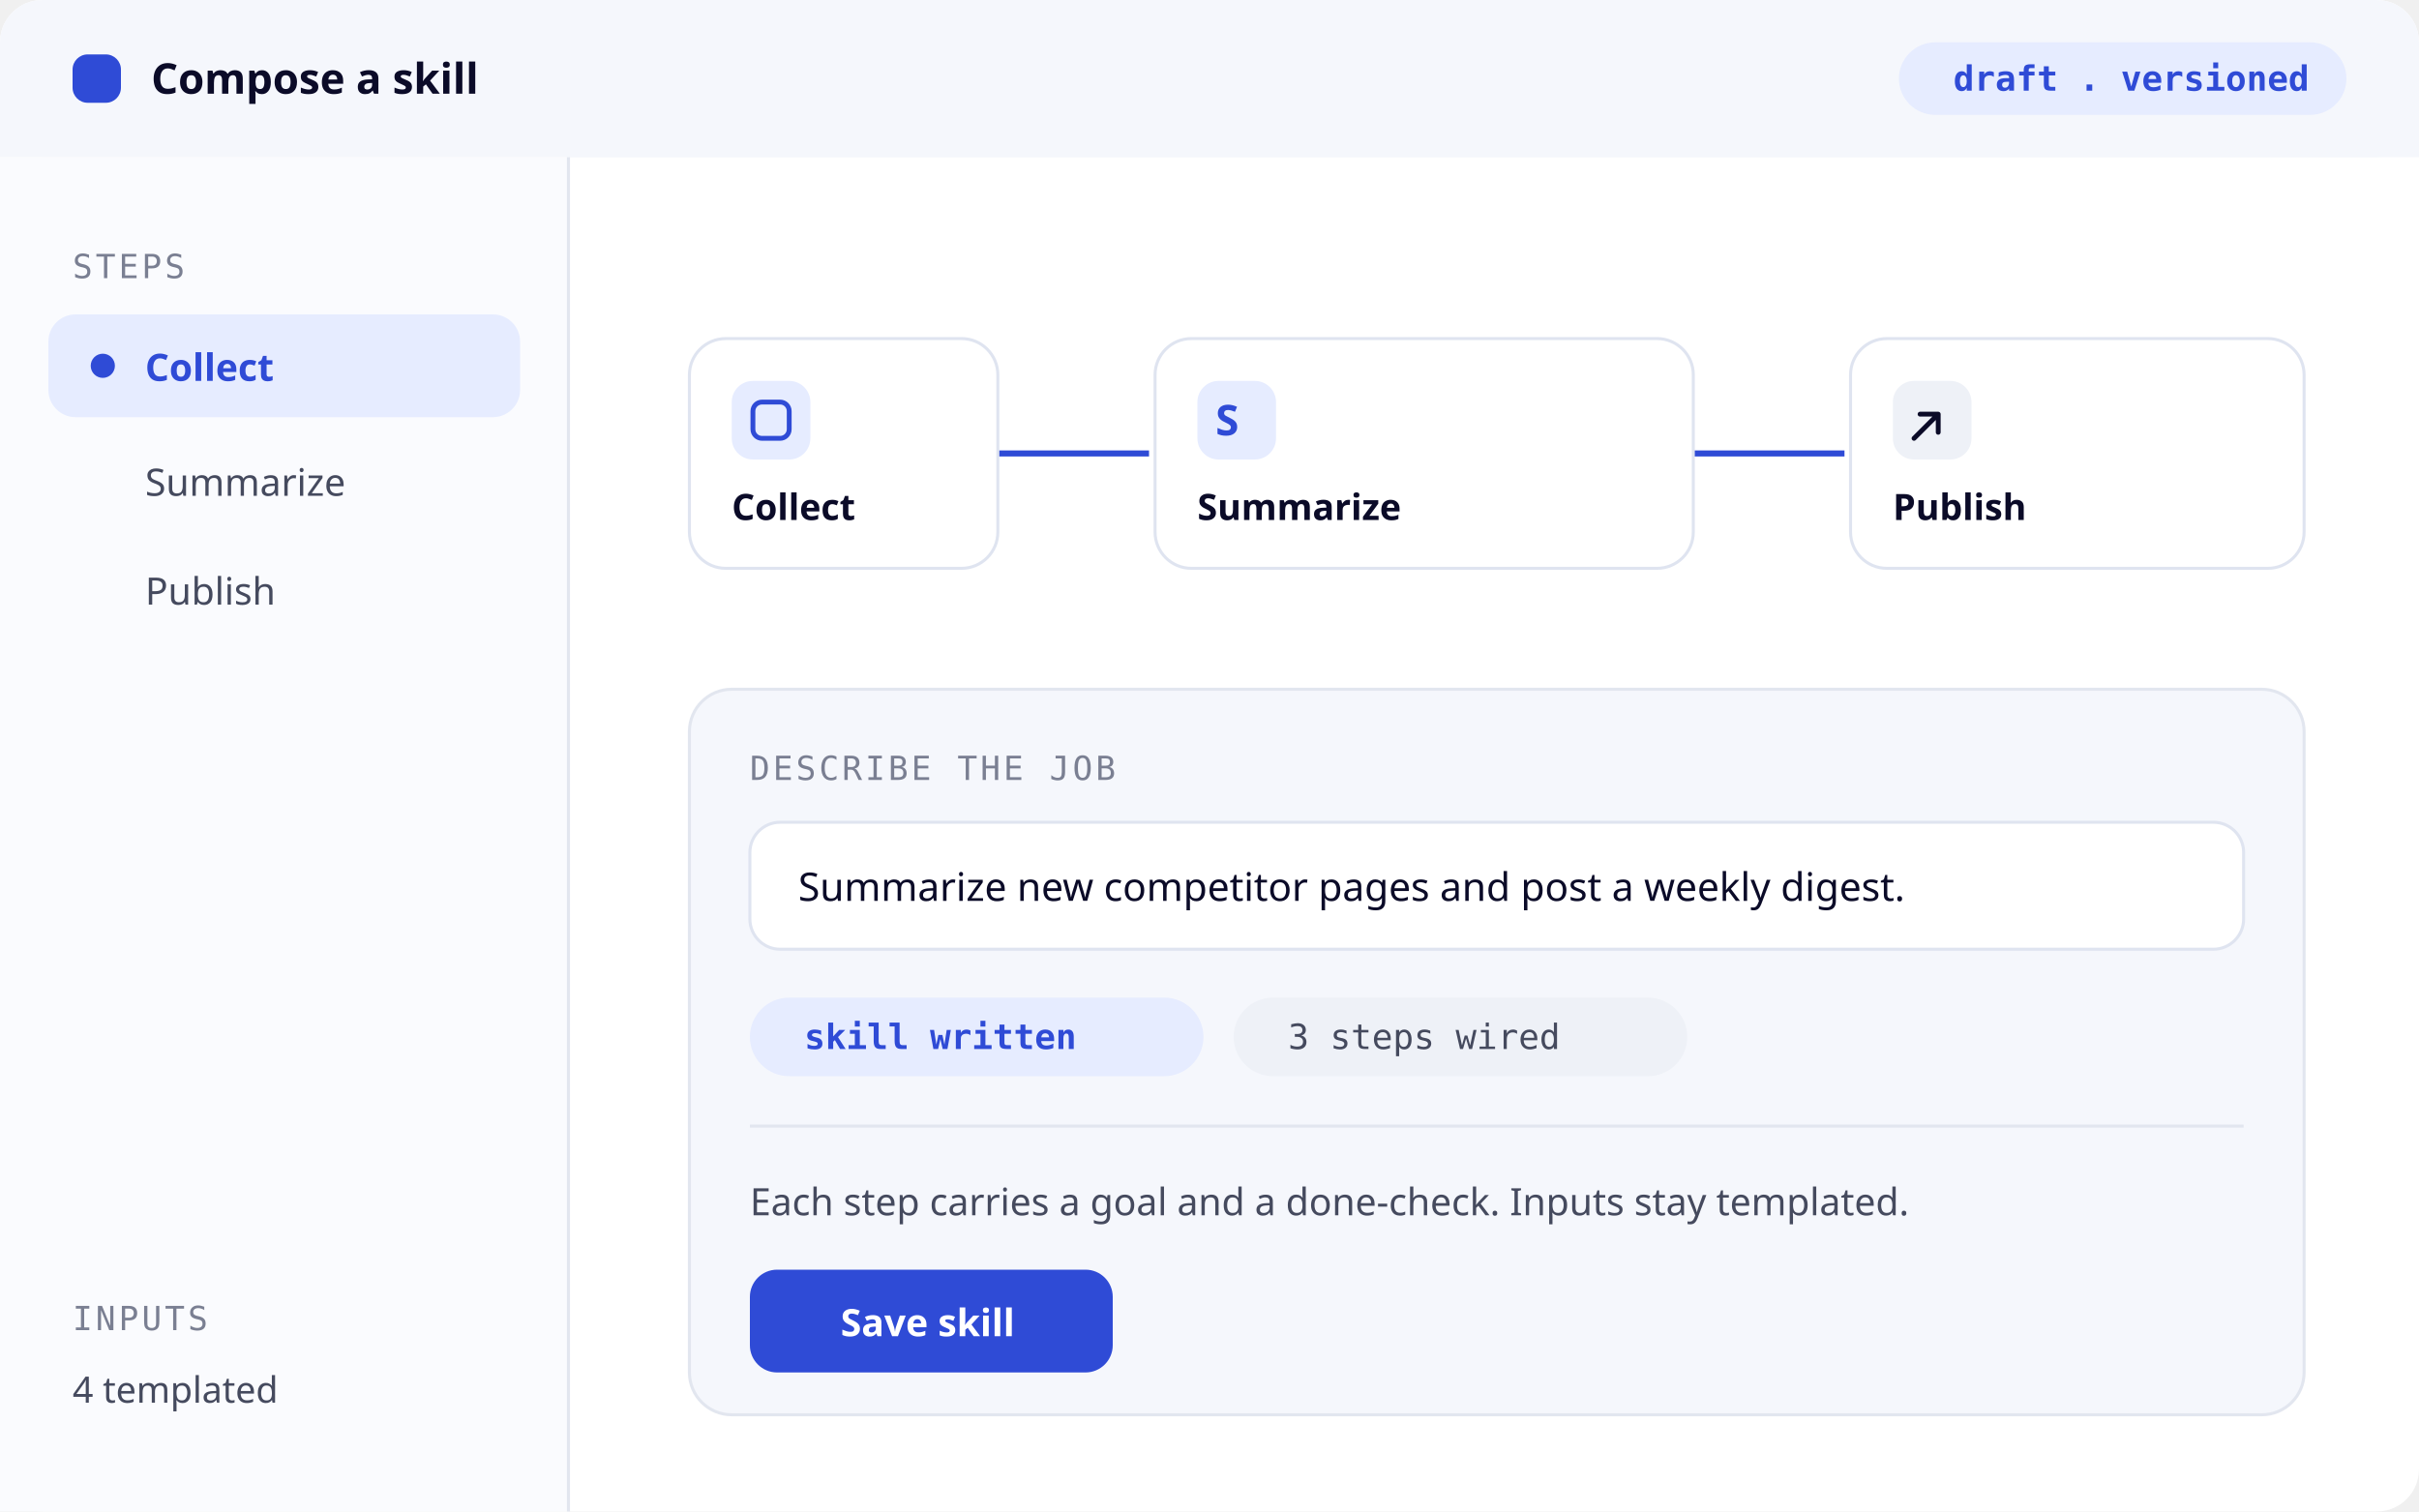
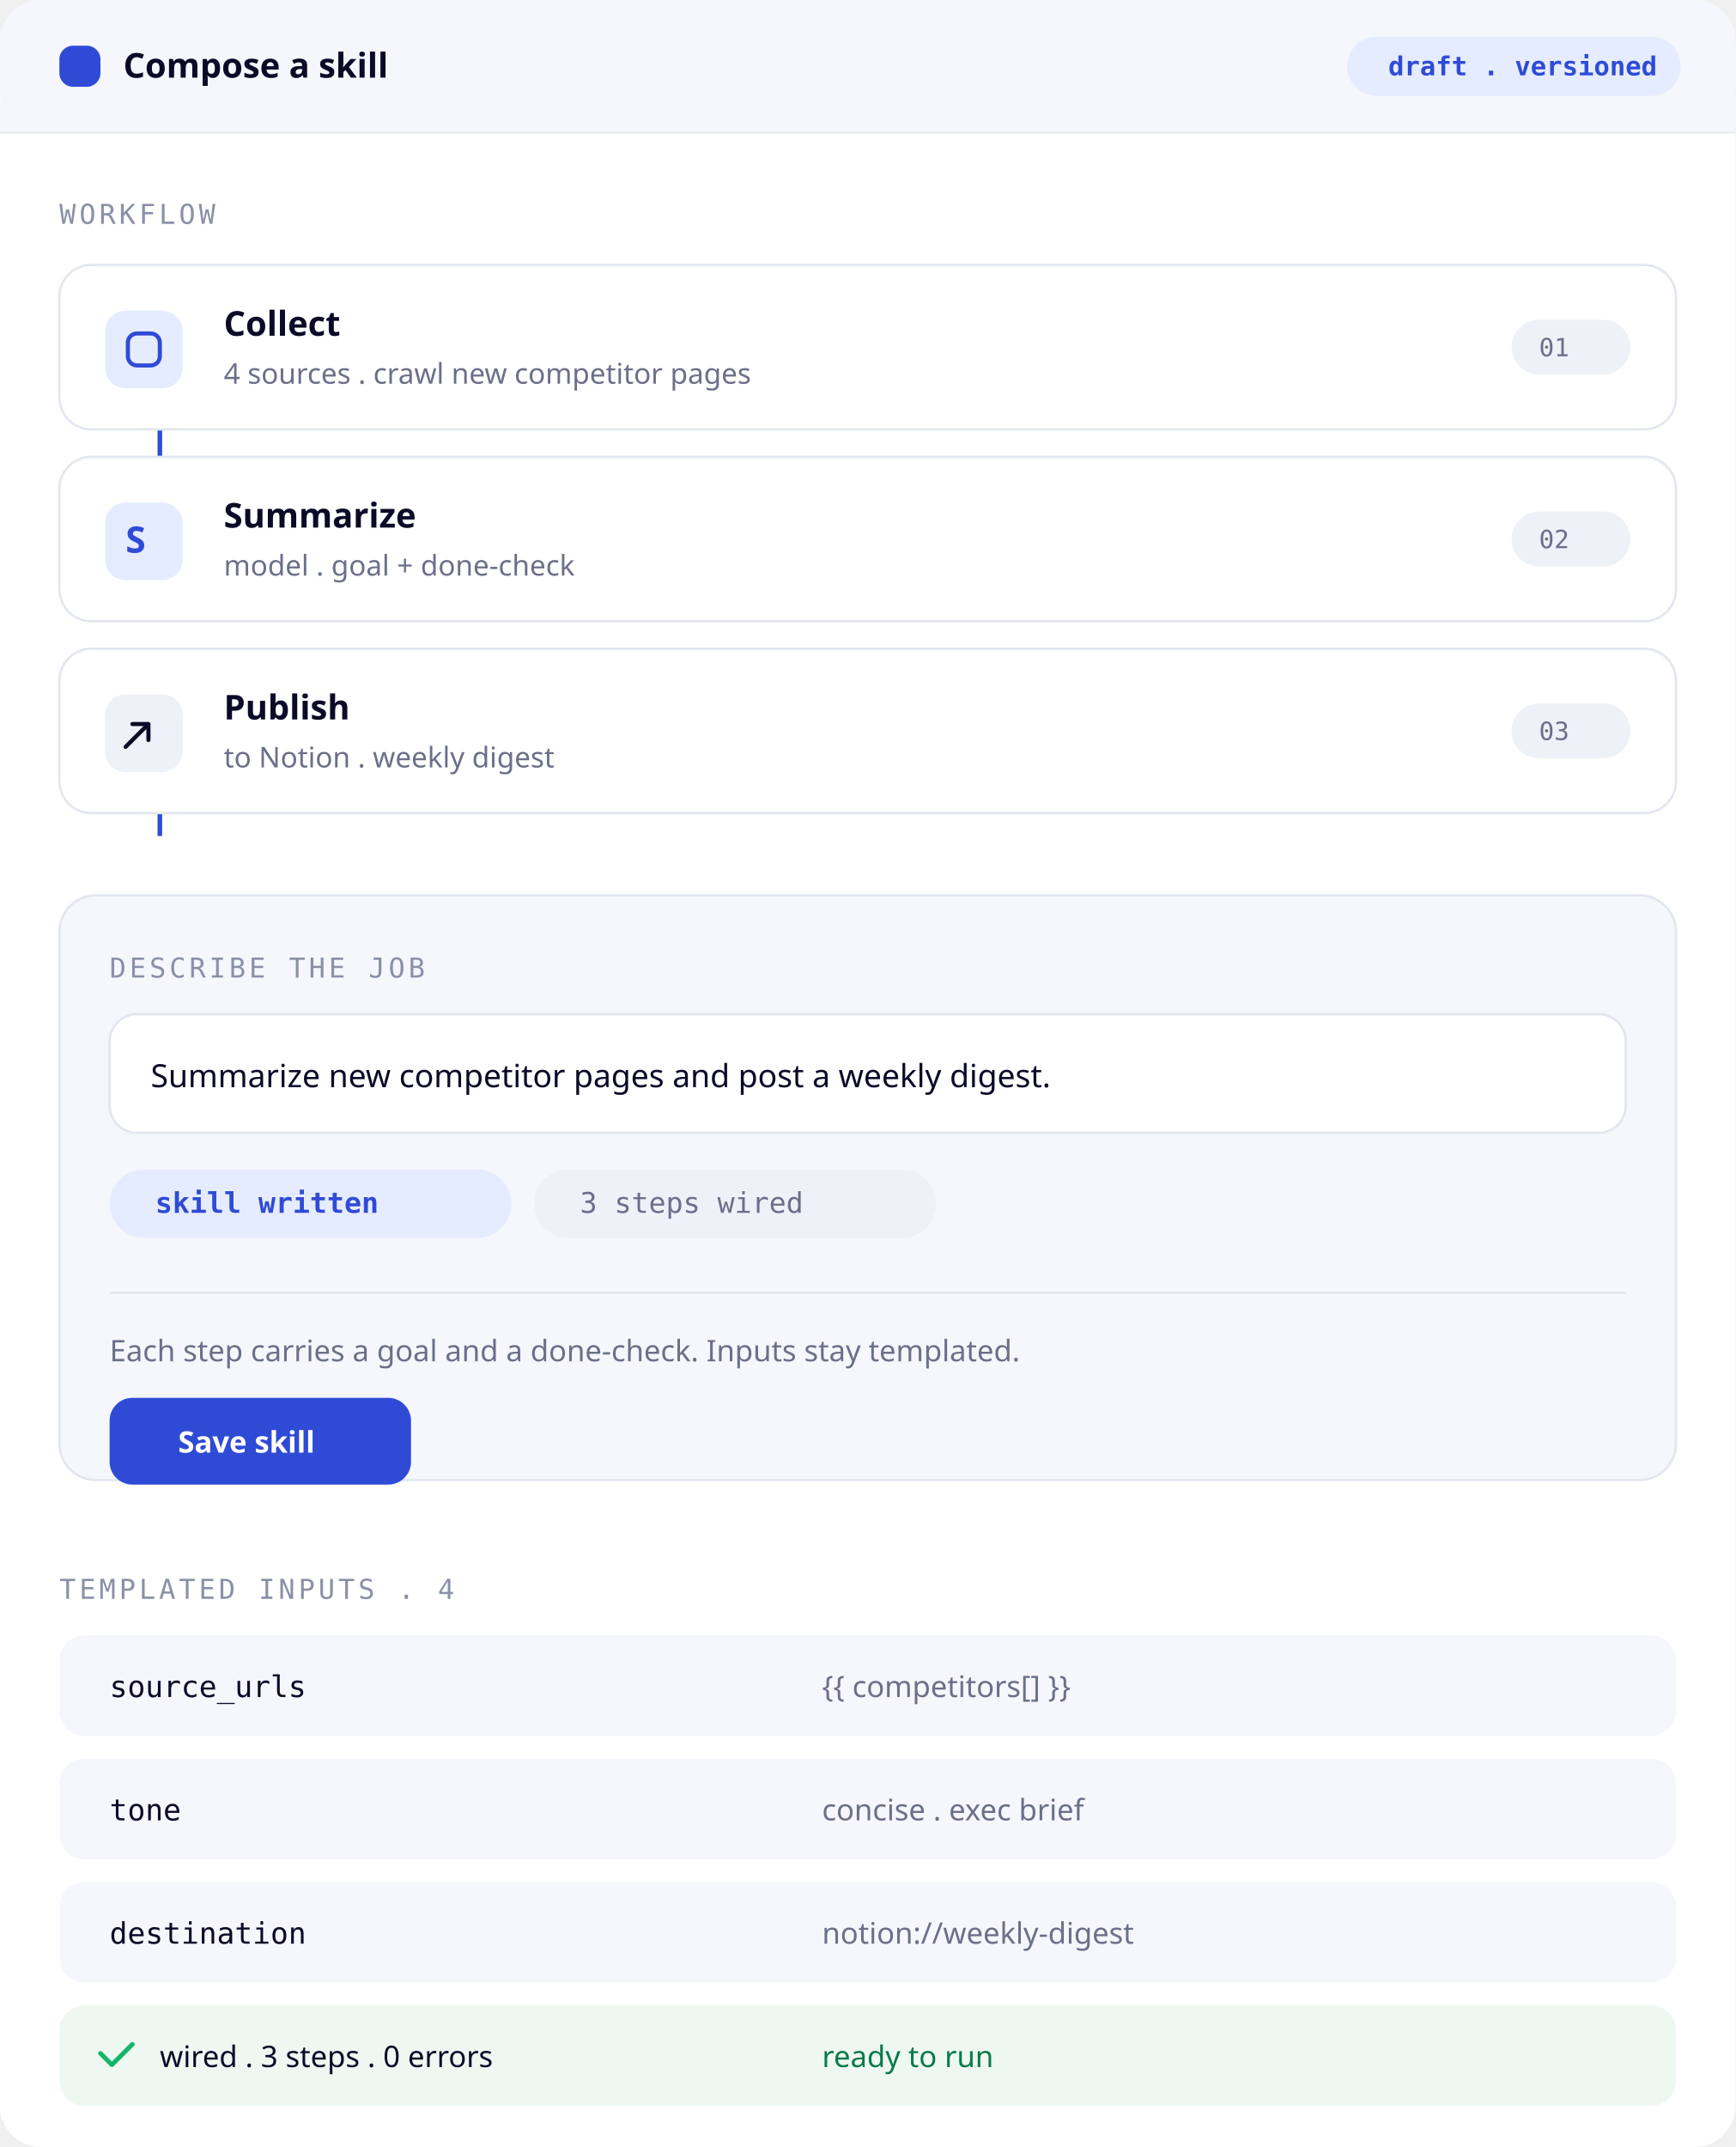
- <svg xmlns="http://www.w3.org/2000/svg" viewBox="0 0 800 500" font-family="'General Sans',system-ui,sans-serif">
-   <rect width="800" height="500" rx="14" fill="#ffffff" />
-   <rect x="0" y="0" width="800" height="52" rx="14" fill="#f5f7fc" />
-   <rect x="0" y="38" width="800" height="14" fill="#f5f7fc" />
-   <rect x="24" y="18" width="16" height="16" rx="5" fill="#2f4bd6" />
-   <text x="50" y="31" fill="#0b0b28" font-size="14" font-weight="600">Compose a skill</text>
-   <rect x="628" y="14" width="148" height="24" rx="12" fill="#e6ecff" />
-   <text x="646" y="30" fill="#2f4bd6" font-size="11.5" font-weight="600" font-family="'JetBrains Mono',monospace">draft . versioned</text>
-   <rect x="0" y="52" width="188" height="448" fill="#fafbfe" />
-   <line x1="188" y1="52" x2="188" y2="500" stroke="#e2e6ef" />
-   <text x="24" y="92" fill="#7a7f92" font-size="11" font-family="'JetBrains Mono',monospace" letter-spacing="1">STEPS</text>
-   <rect x="16" y="104" width="156" height="34" rx="9" fill="#e6ecff" />
-   <circle cx="34" cy="121" r="4" fill="#2f4bd6" />
-   <text x="48" y="126" fill="#2f4bd6" font-size="12.5" font-weight="600">Collect</text>
-   <text x="48" y="164" fill="#454a5e" font-size="12.5">Summarize</text>
-   <text x="48" y="200" fill="#454a5e" font-size="12.5">Publish</text>
-   <text x="24" y="440" fill="#7a7f92" font-size="11" font-family="'JetBrains Mono',monospace" letter-spacing="1">INPUTS</text>
-   <text x="24" y="464" fill="#454a5e" font-size="12">4 templated</text>
-   <line x1="330" y1="150" x2="380" y2="150" stroke="#2f4bd6" stroke-width="2" />
-   <line x1="560" y1="150" x2="610" y2="150" stroke="#2f4bd6" stroke-width="2" />
-   <rect x="228" y="112" width="102" height="76" rx="12" fill="#ffffff" stroke="#dfe4f0" />
-   <rect x="242" y="126" width="26" height="26" rx="7" fill="#e6ecff" />
-   <rect x="249" y="133" width="12" height="12" rx="3" fill="none" stroke="#2f4bd6" stroke-width="1.6" />
-   <text x="242" y="172" fill="#0b0b28" font-size="12" font-weight="600">Collect</text>
-   <rect x="382" y="112" width="178" height="76" rx="12" fill="#ffffff" stroke="#dfe4f0" />
-   <rect x="396" y="126" width="26" height="26" rx="7" fill="#e6ecff" />
-   <text x="402" y="144" fill="#2f4bd6" font-size="14" font-weight="700">S</text>
-   <text x="396" y="172" fill="#0b0b28" font-size="12" font-weight="600">Summarize</text>
-   <rect x="612" y="112" width="150" height="76" rx="12" fill="#ffffff" stroke="#dfe4f0" />
-   <rect x="626" y="126" width="26" height="26" rx="7" fill="#eef1f7" />
-   <path d="M633 145l8-8m0 0h-6m6 0v6" stroke="#0b0b28" stroke-width="1.6" fill="none" stroke-linecap="round" />
-   <text x="626" y="172" fill="#0b0b28" font-size="12" font-weight="600">Publish</text>
-   <rect x="228" y="228" width="534" height="240" rx="14" fill="#f5f7fc" stroke="#e2e6ef" />
-   <text x="248" y="258" fill="#7a7f92" font-size="11" font-family="'JetBrains Mono',monospace" letter-spacing="1">DESCRIBE THE JOB</text>
-   <rect x="248" y="272" width="494" height="42" rx="10" fill="#ffffff" stroke="#dfe4f0" />
-   <text x="264" y="298" fill="#0b0b28" font-size="13">Summarize new competitor pages and post a weekly digest.</text>
-   <rect x="248" y="330" width="150" height="26" rx="13" fill="#e6ecff" />
-   <text x="266" y="347" fill="#2f4bd6" font-size="11.5" font-weight="600" font-family="'JetBrains Mono',monospace">skill written</text>
-   <rect x="408" y="330" width="150" height="26" rx="13" fill="#eef1f7" />
-   <text x="426" y="347" fill="#454a5e" font-size="11.5" font-family="'JetBrains Mono',monospace">3 steps wired</text>
-   <rect x="248" y="372" width="494" height="1" fill="#e2e6ef" />
-   <text x="248" y="402" fill="#454a5e" font-size="12.5">Each step carries a goal and a done-check. Inputs stay templated.</text>
-   <rect x="248" y="420" width="120" height="34" rx="9" fill="#2f4bd6" />
-   <text x="278" y="442" fill="#fff" font-size="12.5" font-weight="600">Save skill</text>
+ <svg xmlns="http://www.w3.org/2000/svg" viewBox="0 0 760 940" font-family="'General Sans',system-ui,sans-serif">
+   <rect width="760" height="940" rx="18" fill="#ffffff" />
+   <rect x="0" y="0" width="760" height="58" rx="18" fill="#f5f7fc" />
+   <rect x="0" y="44" width="760" height="14" fill="#f5f7fc" />
+   <rect x="26" y="20" width="18" height="18" rx="6" fill="#2f4bd6" />
+   <text x="54" y="34" fill="#0b0b28" font-size="15" font-weight="600">Compose a skill</text>
+   <rect x="590" y="16" width="146" height="26" rx="13" fill="#e6ecff" />
+   <text x="608" y="33" fill="#2f4bd6" font-size="11.5" font-weight="600" font-family="'JetBrains Mono',monospace">draft . versioned</text>
+   <line x1="0" y1="58" x2="760" y2="58" stroke="#eceef4" />
+   <text x="26" y="98" fill="#8a90a6" font-size="12" font-family="'JetBrains Mono',monospace" letter-spacing="1.5">WORKFLOW</text>
+   <line x1="70" y1="150" x2="70" y2="232" stroke="#2f4bd6" stroke-width="2" />
+   <line x1="70" y1="284" x2="70" y2="366" stroke="#2f4bd6" stroke-width="2" />
+   <rect x="26" y="116" width="708" height="72" rx="14" fill="#ffffff" stroke="#e2e6ef" />
+   <rect x="46" y="136" width="34" height="34" rx="9" fill="#e6ecff" />
+   <rect x="56" y="146" width="14" height="14" rx="4" fill="none" stroke="#2f4bd6" stroke-width="1.8" />
+   <text x="98" y="147" fill="#0b0b28" font-size="15" font-weight="600">Collect</text>
+   <text x="98" y="168" fill="#6b7089" font-size="12.5">4 sources . crawl new competitor pages</text>
+   <rect x="662" y="140" width="52" height="24" rx="12" fill="#eef1f7" />
+   <text x="674" y="156" fill="#6b7089" font-size="11" font-family="'JetBrains Mono',monospace">01</text>
+   <rect x="26" y="200" width="708" height="72" rx="14" fill="#ffffff" stroke="#e2e6ef" />
+   <rect x="46" y="220" width="34" height="34" rx="9" fill="#e6ecff" />
+   <text x="55" y="242" fill="#2f4bd6" font-size="16" font-weight="700">S</text>
+   <text x="98" y="231" fill="#0b0b28" font-size="15" font-weight="600">Summarize</text>
+   <text x="98" y="252" fill="#6b7089" font-size="12.5">model . goal + done-check</text>
+   <rect x="662" y="224" width="52" height="24" rx="12" fill="#eef1f7" />
+   <text x="674" y="240" fill="#6b7089" font-size="11" font-family="'JetBrains Mono',monospace">02</text>
+   <rect x="26" y="284" width="708" height="72" rx="14" fill="#ffffff" stroke="#e2e6ef" />
+   <rect x="46" y="304" width="34" height="34" rx="9" fill="#eef1f7" />
+   <path d="M55 327l10-10m0 0h-7m7 0v7" stroke="#0b0b28" stroke-width="1.8" fill="none" stroke-linecap="round" />
+   <text x="98" y="315" fill="#0b0b28" font-size="15" font-weight="600">Publish</text>
+   <text x="98" y="336" fill="#6b7089" font-size="12.5">to Notion . weekly digest</text>
+   <rect x="662" y="308" width="52" height="24" rx="12" fill="#eef1f7" />
+   <text x="674" y="324" fill="#6b7089" font-size="11" font-family="'JetBrains Mono',monospace">03</text>
+   <rect x="26" y="392" width="708" height="256" rx="16" fill="#f5f7fc" stroke="#e2e6ef" />
+   <text x="48" y="428" fill="#8a90a6" font-size="12" font-family="'JetBrains Mono',monospace" letter-spacing="1.5">DESCRIBE THE JOB</text>
+   <rect x="48" y="444" width="664" height="52" rx="12" fill="#ffffff" stroke="#e2e6ef" />
+   <text x="66" y="476" fill="#0b0b28" font-size="14">Summarize new competitor pages and post a weekly digest.</text>
+   <rect x="48" y="512" width="176" height="30" rx="15" fill="#e6ecff" />
+   <text x="68" y="531" fill="#2f4bd6" font-size="12.5" font-weight="600" font-family="'JetBrains Mono',monospace">skill written</text>
+   <rect x="234" y="512" width="176" height="30" rx="15" fill="#eef1f7" />
+   <text x="254" y="531" fill="#6b7089" font-size="12.5" font-family="'JetBrains Mono',monospace">3 steps wired</text>
+   <line x1="48" y1="566" x2="712" y2="566" stroke="#e2e6ef" />
+   <text x="48" y="596" fill="#6b7089" font-size="13">Each step carries a goal and a done-check. Inputs stay templated.</text>
+   <rect x="48" y="612" width="132" height="38" rx="10" fill="#2f4bd6" />
+   <text x="78" y="636" fill="#fff" font-size="13" font-weight="600">Save skill</text>
+   <text x="26" y="700" fill="#8a90a6" font-size="12" font-family="'JetBrains Mono',monospace" letter-spacing="1.5">TEMPLATED INPUTS . 4</text>
+   <g font-size="13">
+     <rect x="26" y="716" width="708" height="44" rx="11" fill="#f5f7fc" />
+     <text x="48" y="743" fill="#0b0b28" font-family="'JetBrains Mono',monospace">source_urls</text>
+     <text x="360" y="743" fill="#6b7089">{{ competitors[] }}</text>
+     <rect x="26" y="770" width="708" height="44" rx="11" fill="#f5f7fc" />
+     <text x="48" y="797" fill="#0b0b28" font-family="'JetBrains Mono',monospace">tone</text>
+     <text x="360" y="797" fill="#6b7089">concise . exec brief</text>
+     <rect x="26" y="824" width="708" height="44" rx="11" fill="#f5f7fc" />
+     <text x="48" y="851" fill="#0b0b28" font-family="'JetBrains Mono',monospace">destination</text>
+     <text x="360" y="851" fill="#6b7089">notion://weekly-digest</text>
+     <rect x="26" y="878" width="708" height="44" rx="11" fill="#eef8f1" />
+     <path d="M44 899l5 5 9-9" stroke="#12b76a" stroke-width="2" fill="none" stroke-linecap="round" stroke-linejoin="round" />
+     <text x="70" y="905" fill="#0b0b28">wired . 3 steps . 0 errors</text>
+     <text x="360" y="905" fill="#0a7a48">ready to run</text>
+   </g>
</svg>
